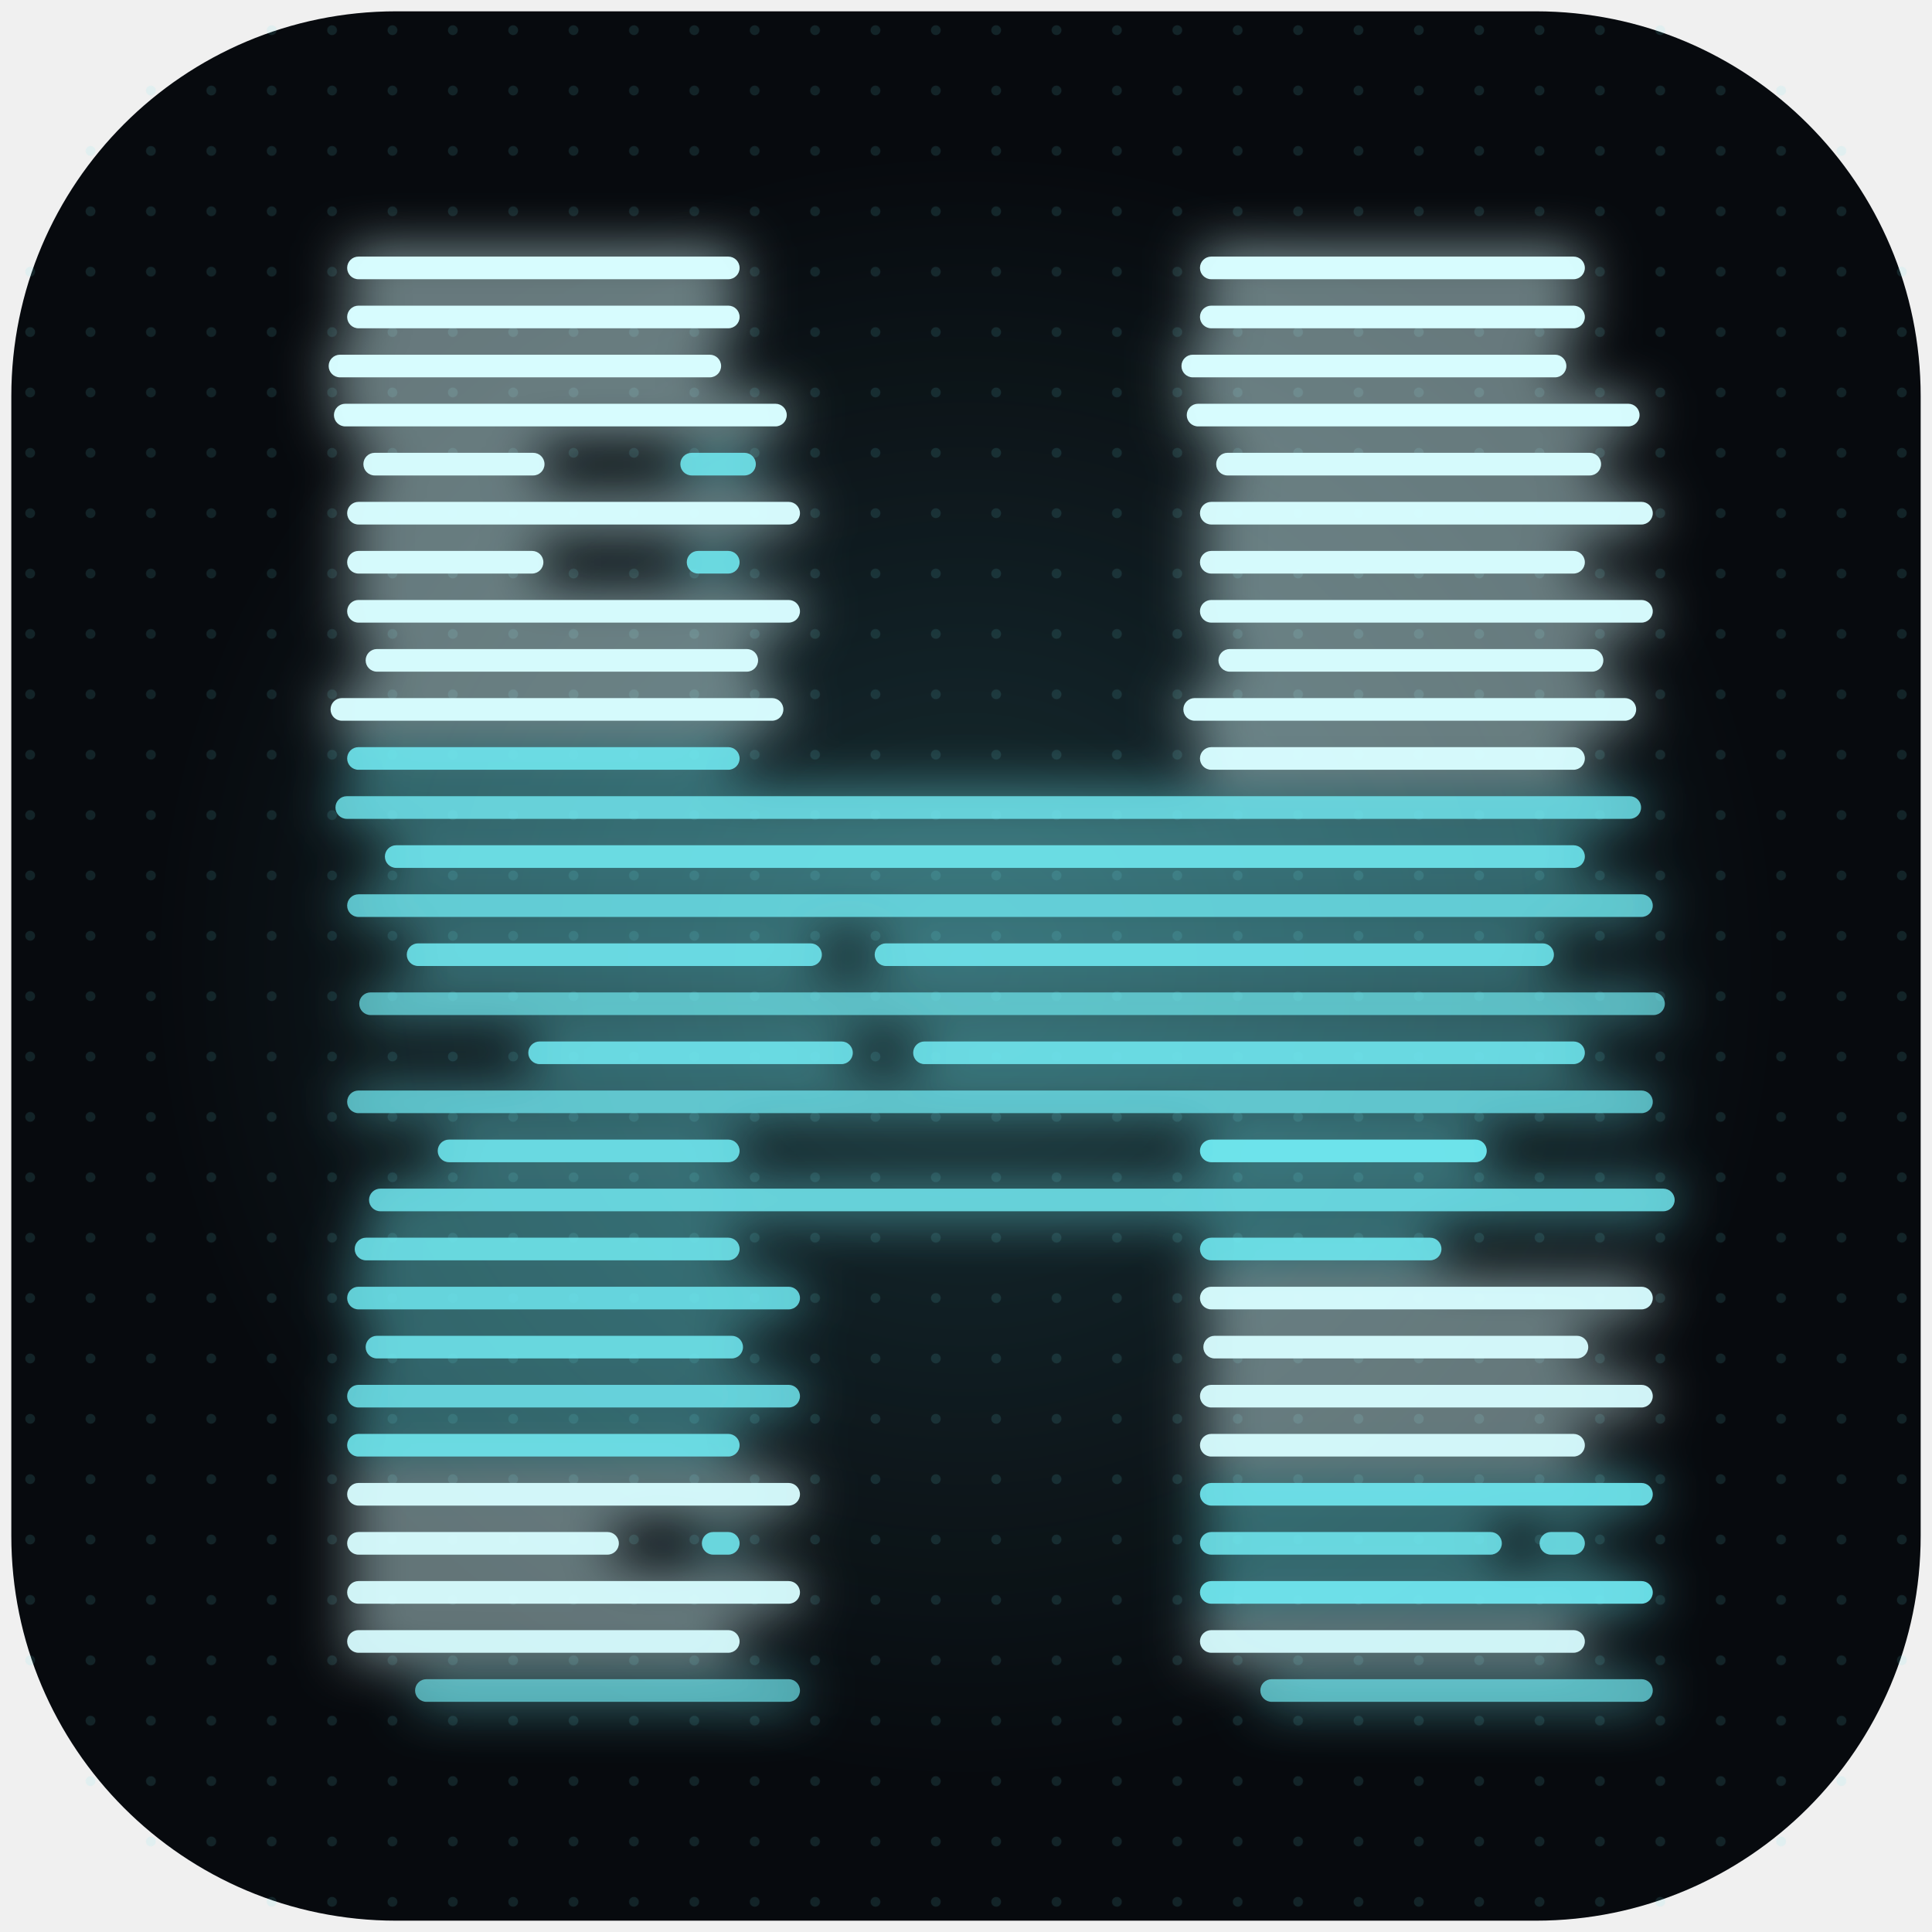
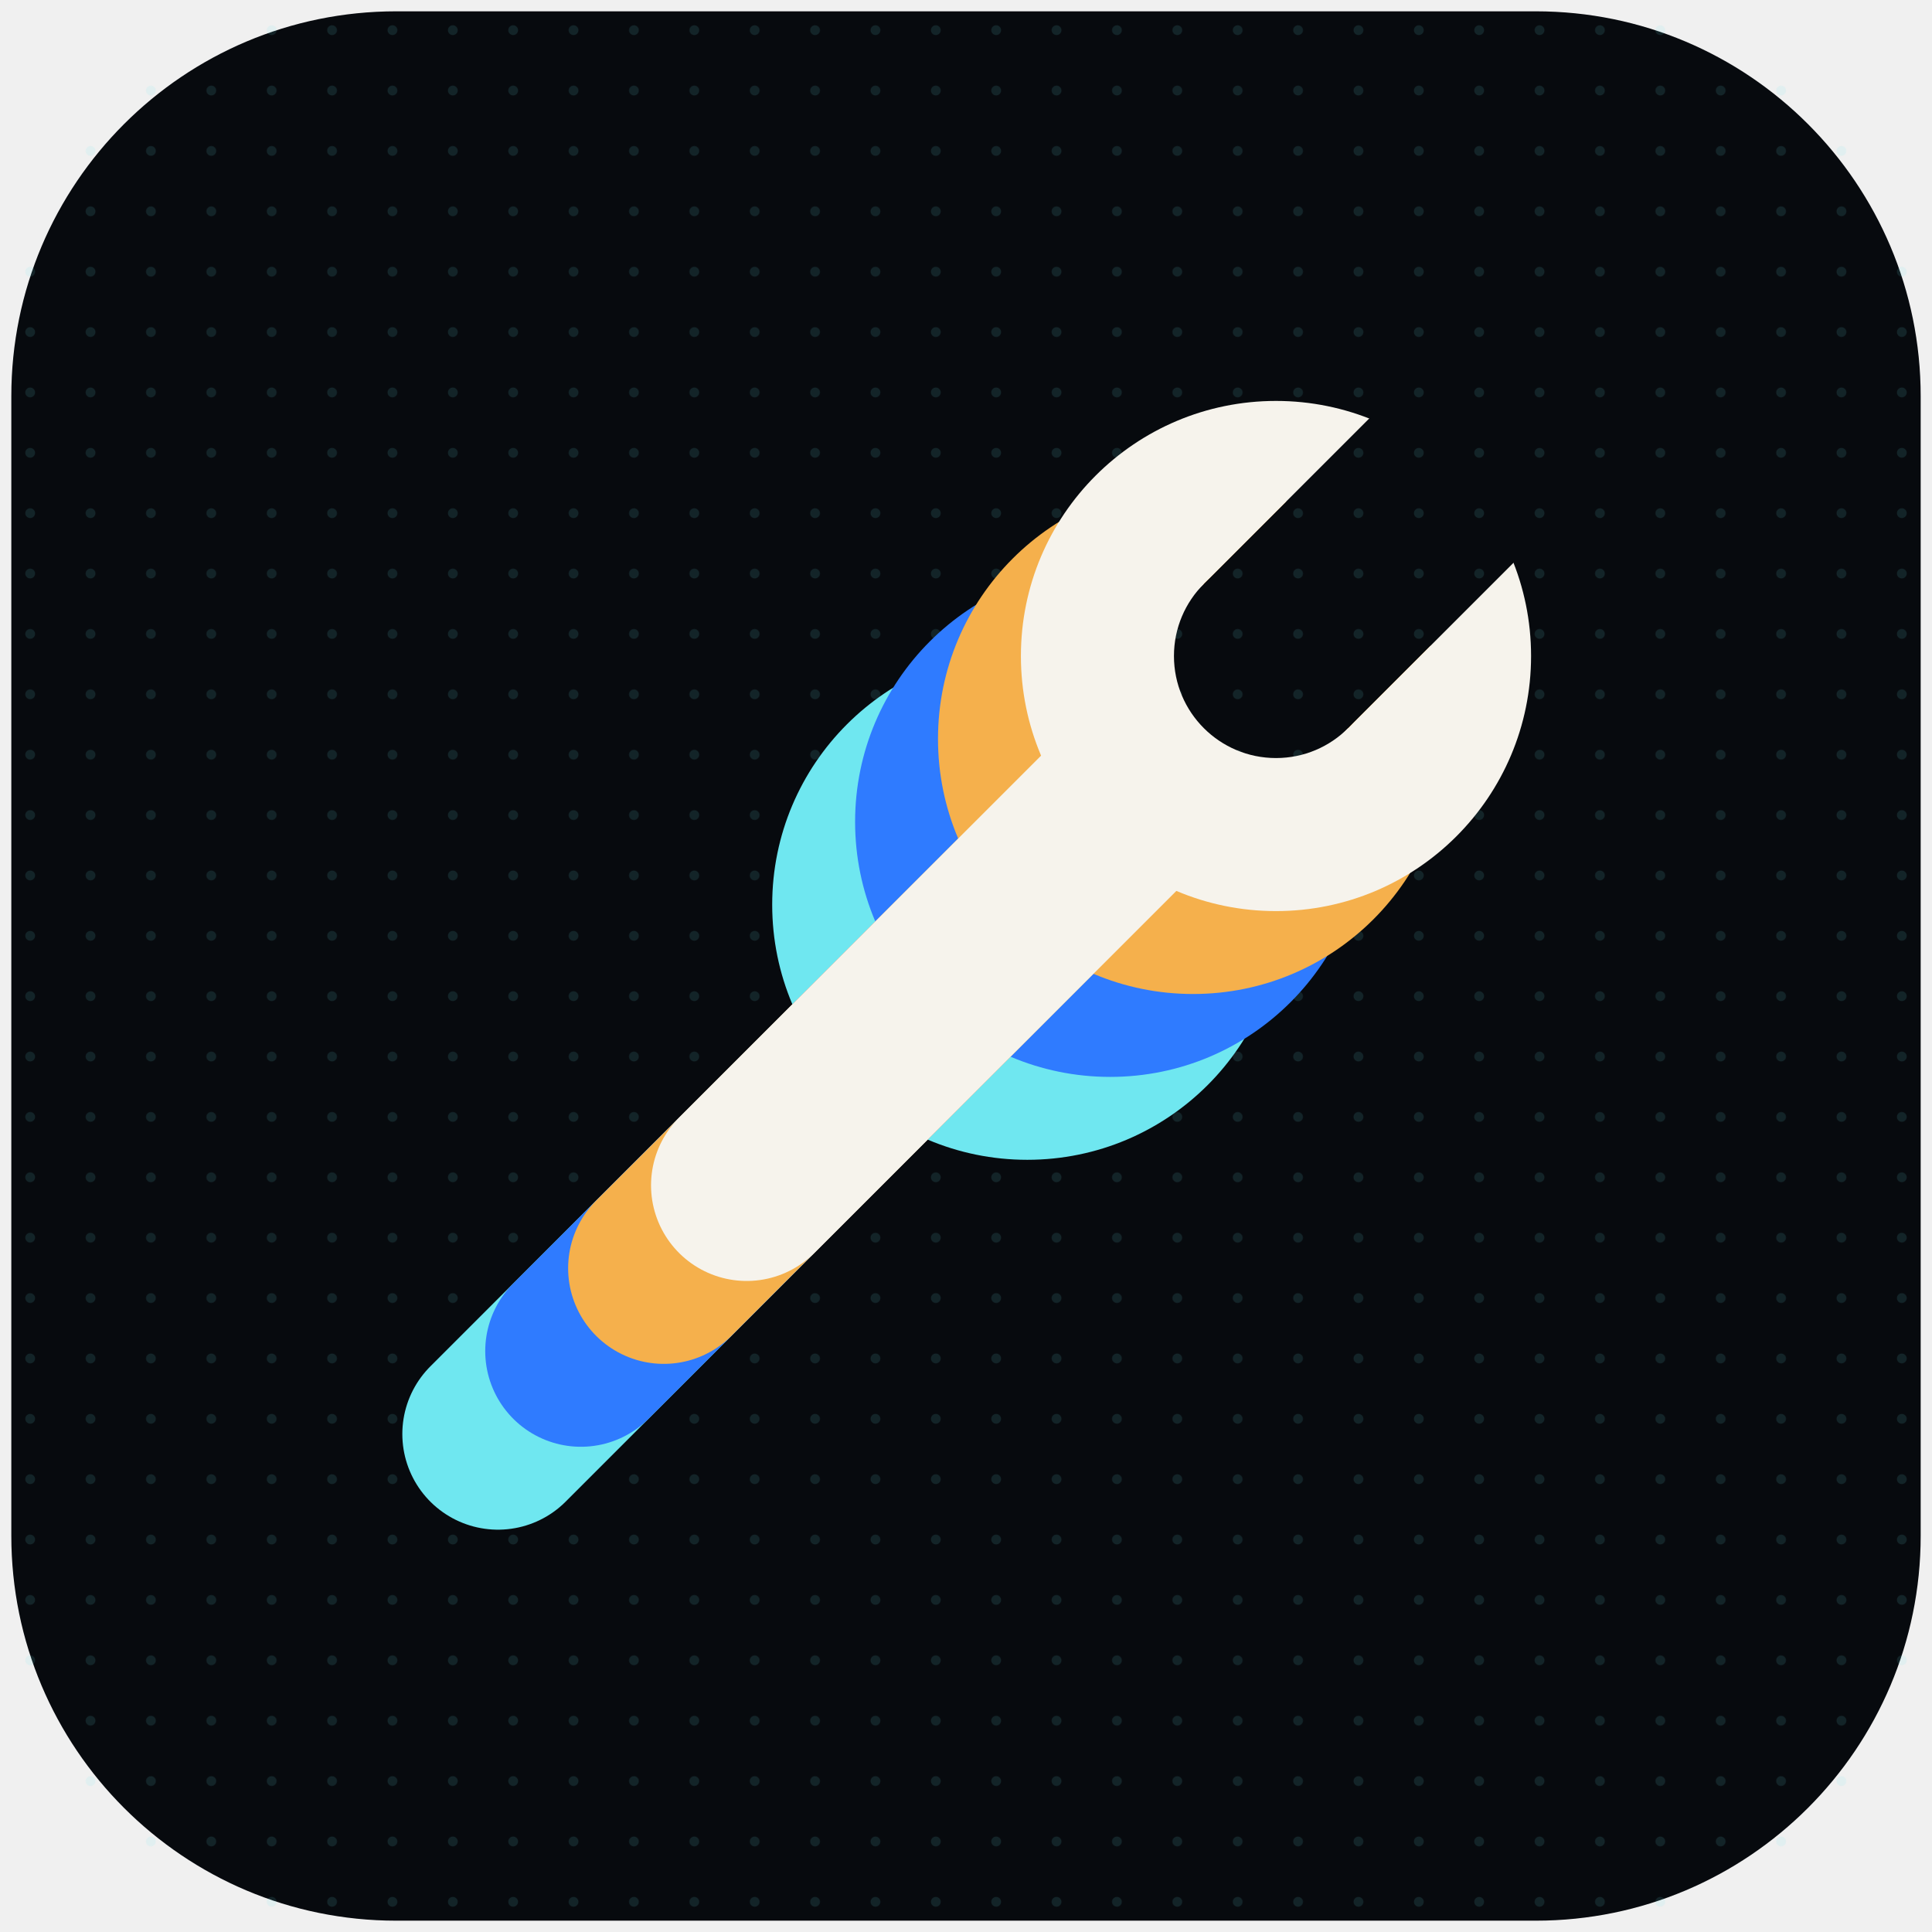
<svg xmlns="http://www.w3.org/2000/svg" viewBox="0 0 512 512" role="img" aria-label="HOLOFIX">
  <defs>
-     <filter id="glow" x="-20%" y="-20%" width="140%" height="140%">
-       <feGaussianBlur stdDeviation="7" result="b" />
-       <feMerge>
-         <feMergeNode in="b" />
-         <feMergeNode in="SourceGraphic" />
-       </feMerge>
-     </filter>
    <pattern id="dots" width="16" height="16" patternUnits="userSpaceOnUse">
      <circle cx="8" cy="8" r="1.3" fill="#6fe7f0" opacity=".12" />
    </pattern>
+     <mask id="shape" maskUnits="userSpaceOnUse" x="-80" y="-80" width="370" height="370">
+       <rect x="-80" y="-80" width="370" height="370" fill="#000" />
+       <circle cx="135" cy="65" r="40" fill="#fff" />
+       <line x1="135" y1="65" x2="52" y2="148" stroke="#fff" stroke-width="30" stroke-linecap="round" />
+       <rect x="119" y="10" width="32" height="55" fill="#000" transform="rotate(45 135 65)" />
+       <circle cx="135" cy="65" r="16" fill="#000" />
+     </mask>
+     <g id="w">
+       <rect x="-80" y="-80" width="370" height="370" mask="url(#shape)" />
+     </g>
  </defs>
  <rect x="3" y="3" width="506" height="506" rx="102" fill="#070a0e" />
  <rect width="512" height="512" rx="102" fill="url(#dots)" />
-   <radialGradient id="halo">
-     <stop offset="0" stop-color="#6fe7f0" stop-opacity=".16" />
-     <stop offset="1" stop-color="#6fe7f0" stop-opacity="0" />
-   </radialGradient>
-   <circle cx="256.0" cy="256.0" r="215.04" fill="url(#halo)" />
-   <g filter="url(#glow)">
-     <rect x="92.0" y="68.0" width="104.0" height="6.0" rx="3.0" fill="#d8fdff" opacity="0.99" />
-     <rect x="318.0" y="68.0" width="102.0" height="6.0" rx="3.0" fill="#d8fdff" opacity="0.99" />
-     <rect x="92.0" y="81.0" width="104.0" height="6.0" rx="3.0" fill="#d8fdff" opacity="0.99" />
-     <rect x="318.0" y="81.0" width="102.0" height="6.0" rx="3.0" fill="#d8fdff" opacity="0.99" />
-     <rect x="87.1" y="94.0" width="104.0" height="6.0" rx="3.0" fill="#d8fdff" opacity="0.99" />
-     <rect x="313.1" y="94.0" width="102.0" height="6.0" rx="3.0" fill="#d8fdff" opacity="0.99" />
-     <rect x="88.5" y="107.0" width="120.0" height="6.0" rx="3.0" fill="#d8fdff" opacity="0.99" />
-     <rect x="314.5" y="107.0" width="120.0" height="6.0" rx="3.0" fill="#d8fdff" opacity="0.99" />
-     <rect x="96.3" y="120.0" width="48.0" height="6.0" rx="3.0" fill="#d8fdff" opacity="0.98" />
-     <rect x="180.3" y="120.0" width="20.0" height="6.0" rx="3.0" fill="#6fe7f0" opacity="0.88" />
-     <rect x="322.3" y="120.0" width="102.0" height="6.0" rx="3.0" fill="#d8fdff" opacity="0.98" />
-     <rect x="92.0" y="133.0" width="120.0" height="6.0" rx="3.0" fill="#d8fdff" opacity="0.98" />
-     <rect x="318.0" y="133.0" width="120.0" height="6.0" rx="3.0" fill="#d8fdff" opacity="0.98" />
-     <rect x="92.0" y="146.0" width="52.0" height="6.0" rx="3.0" fill="#d8fdff" opacity="0.98" />
-     <rect x="182.0" y="146.0" width="14.0" height="6.0" rx="3.0" fill="#6fe7f0" opacity="0.89" />
-     <rect x="318.0" y="146.0" width="102.0" height="6.0" rx="3.0" fill="#d8fdff" opacity="0.98" />
-     <rect x="92.0" y="159.0" width="120.0" height="6.0" rx="3.0" fill="#d8fdff" opacity="0.98" />
-     <rect x="318.0" y="159.0" width="120.0" height="6.0" rx="3.0" fill="#d8fdff" opacity="0.98" />
-     <rect x="96.9" y="172.0" width="104.0" height="6.0" rx="3.0" fill="#d8fdff" opacity="0.98" />
-     <rect x="322.9" y="172.0" width="102.0" height="6.0" rx="3.0" fill="#d8fdff" opacity="0.98" />
-     <rect x="87.6" y="185.0" width="120.0" height="6.0" rx="3.0" fill="#d8fdff" opacity="0.98" />
-     <rect x="313.6" y="185.0" width="120.0" height="6.0" rx="3.0" fill="#d8fdff" opacity="0.98" />
-     <rect x="92.0" y="198.0" width="104.0" height="6.0" rx="3.0" fill="#6fe7f0" opacity="0.89" />
-     <rect x="318.0" y="198.0" width="102.0" height="6.0" rx="3.0" fill="#d8fdff" opacity="0.97" />
-     <rect x="88.9" y="211.0" width="346.0" height="6.0" rx="3.0" fill="#6fe7f0" opacity="0.82" />
-     <rect x="102.0" y="224.0" width="318.0" height="6.0" rx="3.0" fill="#6fe7f0" opacity="0.89" />
-     <rect x="92.0" y="237.0" width="346.0" height="6.0" rx="3.0" fill="#6fe7f0" opacity="0.79" />
-     <rect x="107.8" y="250.0" width="110.0" height="6.0" rx="3.0" fill="#6fe7f0" opacity="0.88" />
-     <rect x="231.8" y="250.0" width="180.0" height="6.0" rx="3.0" fill="#6fe7f0" opacity="0.88" />
-     <rect x="95.2" y="263.0" width="346.0" height="6.0" rx="3.0" fill="#6fe7f0" opacity="0.70" />
-     <rect x="140.0" y="276.0" width="86.0" height="6.0" rx="3.0" fill="#6fe7f0" opacity="0.88" />
-     <rect x="242.0" y="276.0" width="178.0" height="6.0" rx="3.0" fill="#6fe7f0" opacity="0.88" />
-     <rect x="92.0" y="289.0" width="346.0" height="6.0" rx="3.0" fill="#6fe7f0" opacity="0.74" />
-     <rect x="116.0" y="302.0" width="80.0" height="6.0" rx="3.0" fill="#6fe7f0" opacity="0.88" />
-     <rect x="318.0" y="302.0" width="76.0" height="6.0" rx="3.0" fill="#6fe7f0" opacity="0.96" />
-     <rect x="97.8" y="315.0" width="346.0" height="6.0" rx="3.0" fill="#6fe7f0" opacity="0.84" />
-     <rect x="94.0" y="328.0" width="102.0" height="6.0" rx="3.0" fill="#6fe7f0" opacity="0.87" />
-     <rect x="318.0" y="328.0" width="64.0" height="6.0" rx="3.0" fill="#6fe7f0" opacity="0.89" />
-     <rect x="92.0" y="341.0" width="120.0" height="6.0" rx="3.0" fill="#6fe7f0" opacity="0.85" />
-     <rect x="318.0" y="341.0" width="120.0" height="6.0" rx="3.0" fill="#d8fdff" opacity="0.96" />
-     <rect x="96.9" y="354.0" width="100.0" height="6.0" rx="3.0" fill="#6fe7f0" opacity="0.87" />
-     <rect x="318.9" y="354.0" width="102.0" height="6.0" rx="3.0" fill="#d8fdff" opacity="0.95" />
-     <rect x="92.0" y="367.0" width="120.0" height="6.0" rx="3.0" fill="#6fe7f0" opacity="0.83" />
-     <rect x="318.0" y="367.0" width="120.0" height="6.0" rx="3.0" fill="#d8fdff" opacity="0.95" />
-     <rect x="92.0" y="380.0" width="104.0" height="6.0" rx="3.0" fill="#6fe7f0" opacity="0.89" />
-     <rect x="318.0" y="380.0" width="102.0" height="6.0" rx="3.0" fill="#d8fdff" opacity="0.95" />
-     <rect x="92.0" y="393.0" width="120.0" height="6.0" rx="3.0" fill="#d8fdff" opacity="0.95" />
-     <rect x="318.0" y="393.0" width="120.0" height="6.0" rx="3.0" fill="#6fe7f0" opacity="0.91" />
-     <rect x="92.0" y="406.0" width="72.0" height="6.0" rx="3.0" fill="#d8fdff" opacity="0.95" />
-     <rect x="186.0" y="406.0" width="10.0" height="6.0" rx="3.0" fill="#6fe7f0" opacity="0.88" />
-     <rect x="318.0" y="406.0" width="80.0" height="6.0" rx="3.0" fill="#6fe7f0" opacity="0.87" />
-     <rect x="408.0" y="406.0" width="12.0" height="6.0" rx="3.0" fill="#6fe7f0" opacity="0.87" />
-     <rect x="92.0" y="419.0" width="120.0" height="6.0" rx="3.0" fill="#d8fdff" opacity="0.95" />
-     <rect x="318.0" y="419.0" width="120.0" height="6.0" rx="3.0" fill="#6fe7f0" opacity="0.93" />
-     <rect x="92.0" y="432.0" width="104.0" height="6.0" rx="3.0" fill="#d8fdff" opacity="0.94" />
-     <rect x="318.0" y="432.0" width="102.0" height="6.0" rx="3.0" fill="#d8fdff" opacity="0.94" />
-     <rect x="110.0" y="445.0" width="102.0" height="6.0" rx="3.0" fill="#6fe7f0" opacity="0.67" />
-     <rect x="334.0" y="445.0" width="104.0" height="6.0" rx="3.0" fill="#6fe7f0" opacity="0.71" />
+   <g transform="translate(110 64) scale(1.69)">
+     <g transform="translate(-39 39)">
+       <use href="#w" fill="#6fe7f0" />
+     </g>
+     <g transform="translate(-26 26)">
+       <use href="#w" fill="#2f7bff" />
+     </g>
+     <g transform="translate(-13 13)">
+       <use href="#w" fill="#f5b04c" />
+     </g>
+     <g transform="translate(0 0)">
+       <use href="#w" fill="#f6f3ec" />
+     </g>
  </g>
</svg>
